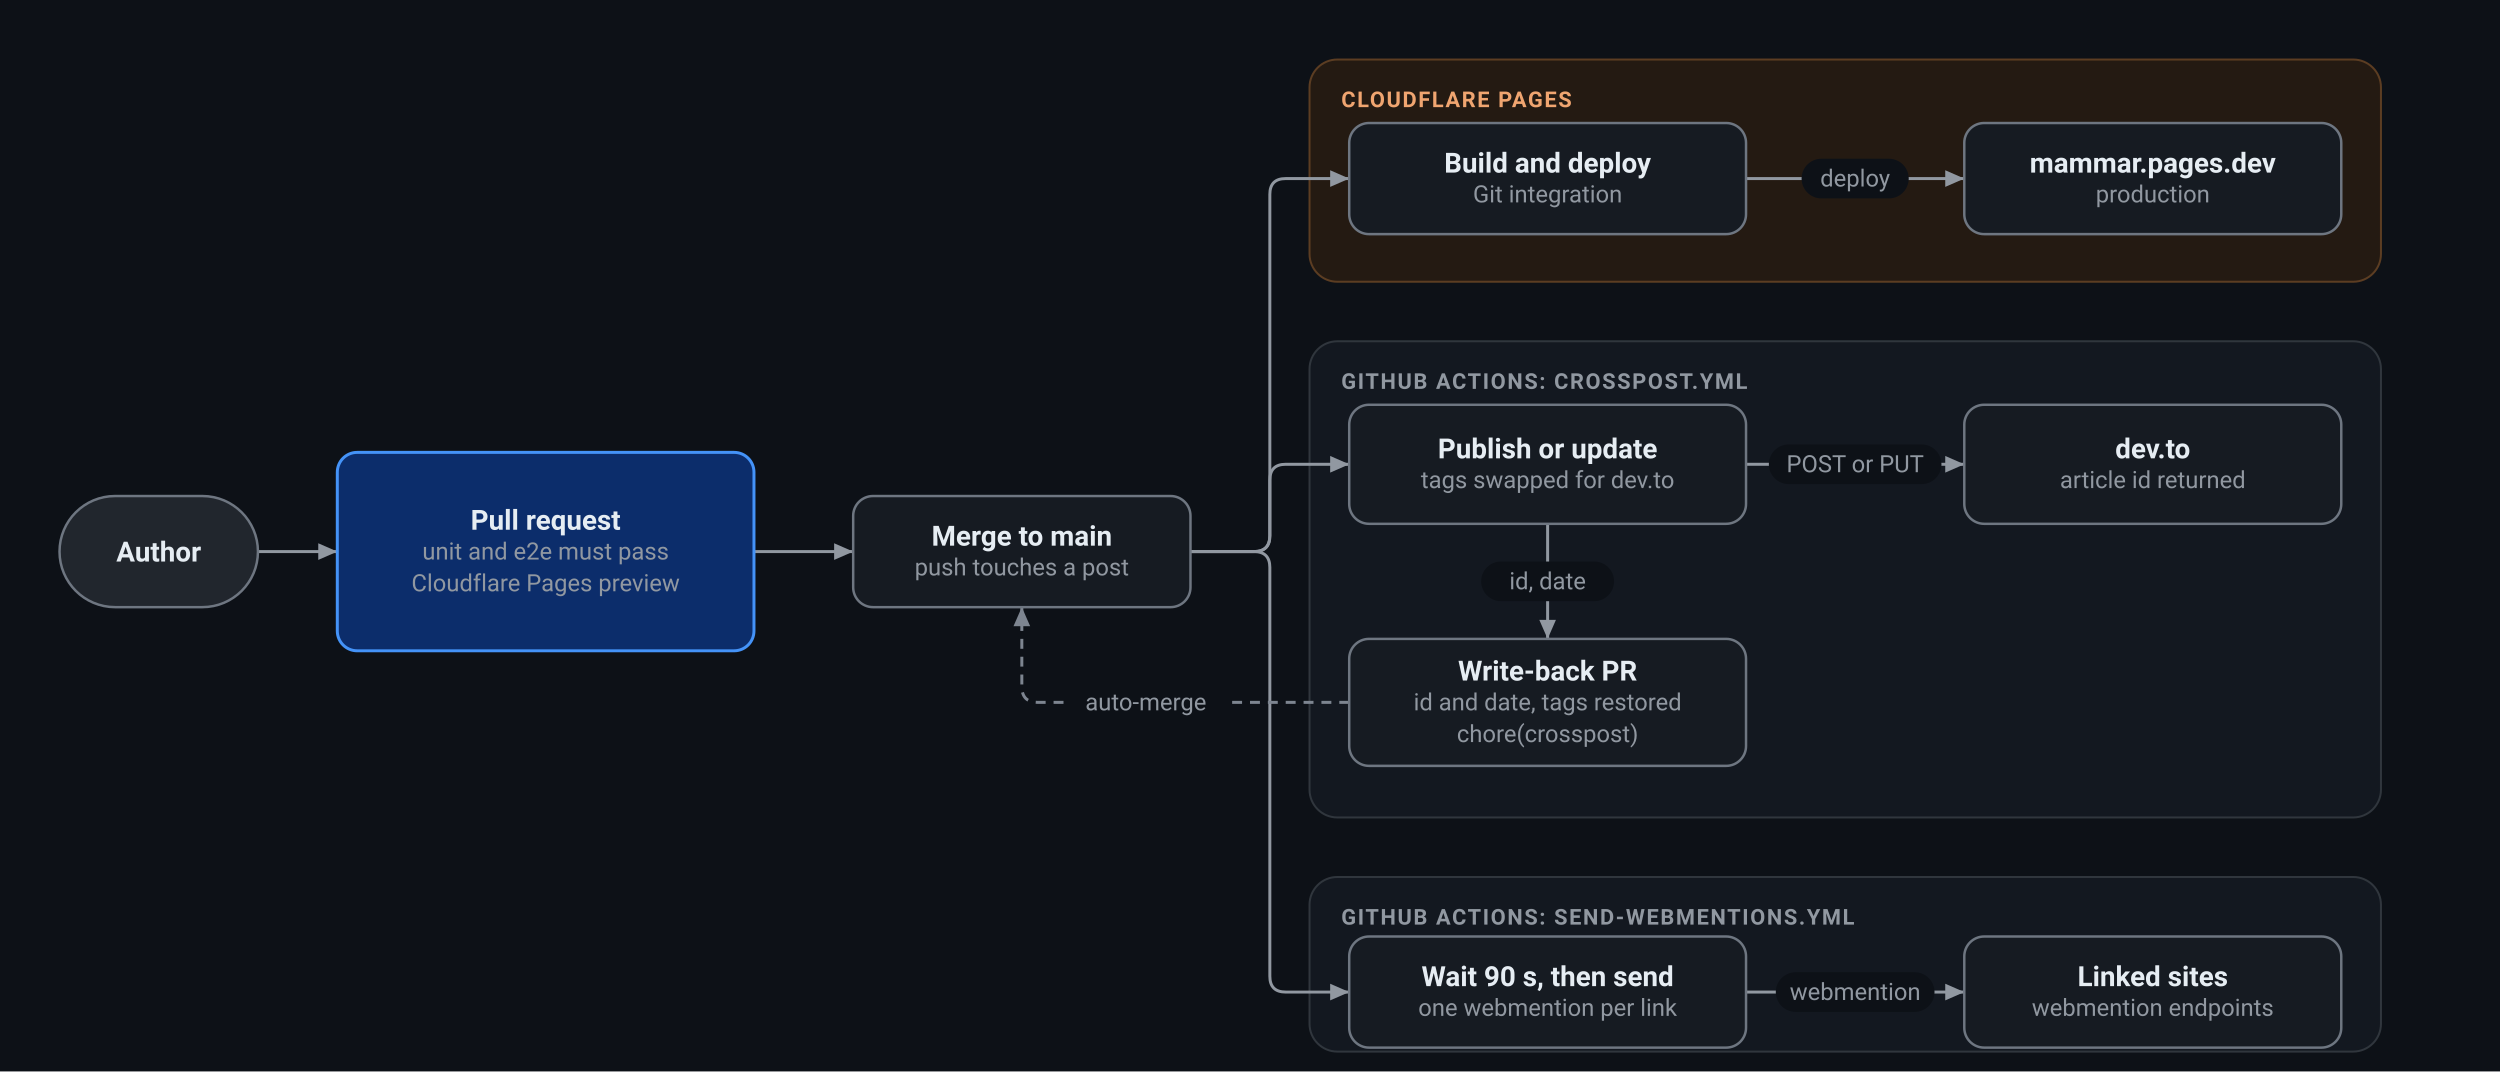
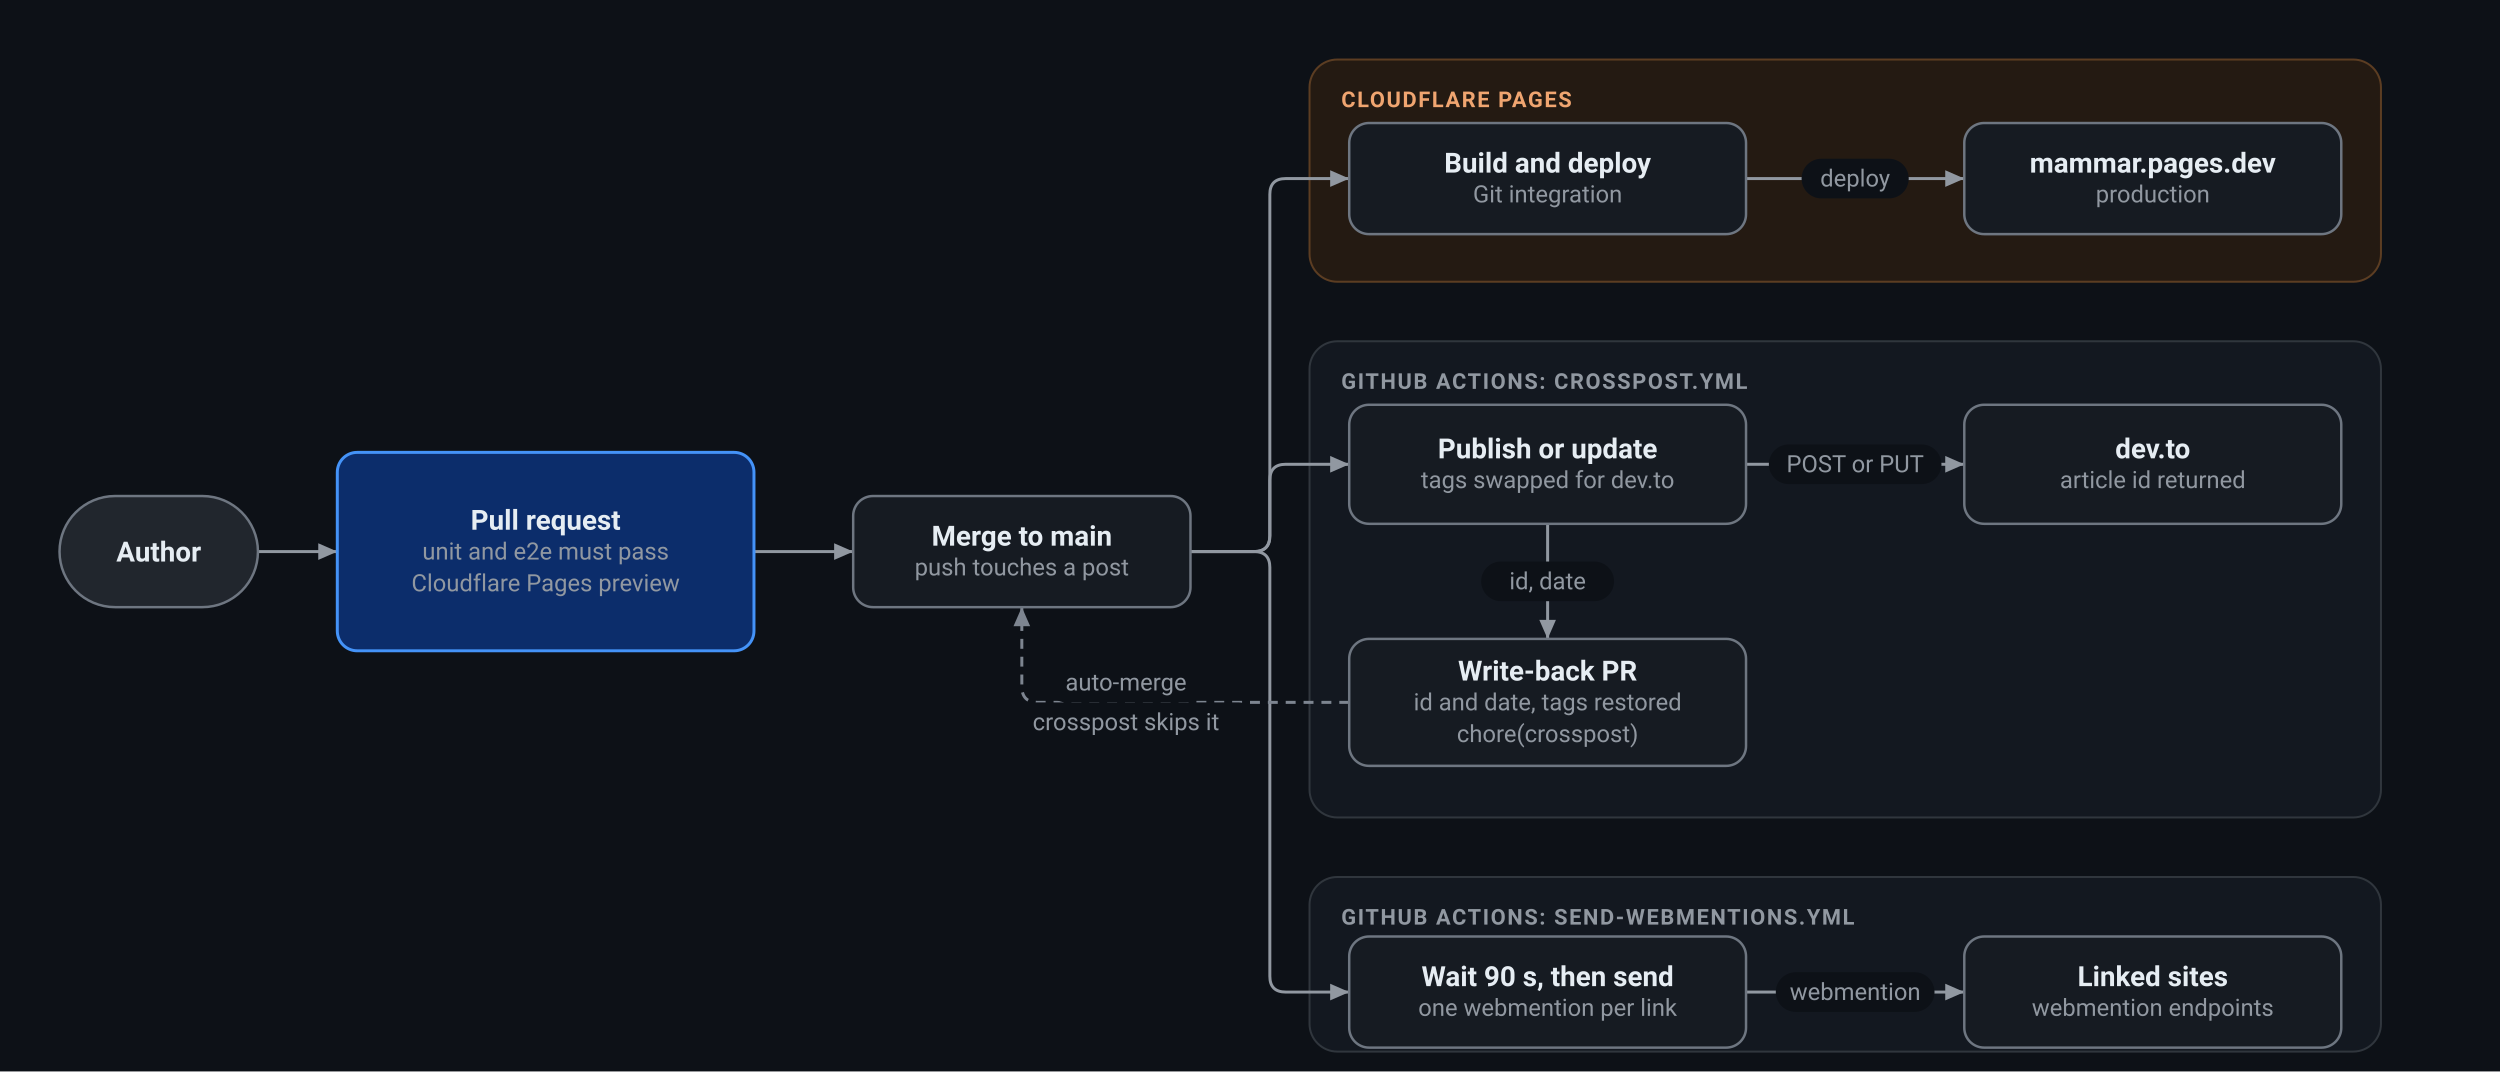
<svg xmlns="http://www.w3.org/2000/svg" viewBox="0 0 1260 540" width="1260" height="540" role="img" aria-labelledby="title desc" font-family="system-ui, -apple-system, 'Segoe UI', Roboto, 'Helvetica Neue', Arial, sans-serif">
  <defs>
    <marker id="arrow" viewBox="0 0 10 10" refX="9" refY="5" markerWidth="8" markerHeight="8" orient="auto-start-reverse">
      <path d="M1 1.5 L9 5 L1 8.5 Z" fill="#9198a1" />
    </marker>
    <marker id="arrow-soft" viewBox="0 0 10 10" refX="9" refY="5" markerWidth="8" markerHeight="8" orient="auto-start-reverse">
      <path d="M1 1.5 L9 5 L1 8.5 Z" fill="#7d8590" />
    </marker>
  </defs>
  <rect width="1260" height="540" fill="#0d1117" />
  <g>
    <rect x="660" y="30" width="540" height="112" rx="14" fill="#241a12" stroke="#5c3d22" stroke-width="1" />
    <text x="676" y="54" font-size="11" font-weight="700" letter-spacing="0.8" fill="#f0a570">CLOUDFLARE PAGES</text>
  </g>
  <g>
    <rect x="660" y="172" width="540" height="240" rx="14" fill="#131820" stroke="#30363d" stroke-width="1" />
    <text x="676" y="196" font-size="11" font-weight="700" letter-spacing="0.8" fill="#9198a1">GITHUB ACTIONS: CROSSPOST.YML</text>
  </g>
  <g>
    <rect x="660" y="442" width="540" height="88" rx="14" fill="#131820" stroke="#30363d" stroke-width="1" />
    <text x="676" y="466" font-size="11" font-weight="700" letter-spacing="0.8" fill="#9198a1">GITHUB ACTIONS: SEND-WEBMENTIONS.YML</text>
  </g>
  <path d="M130 278 L170 278" fill="none" stroke="#9198a1" stroke-width="1.5" marker-end="url(#arrow)" />
  <path d="M380 278 L430 278" fill="none" stroke="#9198a1" stroke-width="1.5" marker-end="url(#arrow)" />
  <path d="M600 278 L632 278 Q640 278 640 270 L640 98 Q640 90 648 90 L680 90" fill="none" stroke="#9198a1" stroke-width="1.5" marker-end="url(#arrow)" />
  <path d="M600 278 L632 278 Q640 278 640 270 L640 242 Q640 234 648 234 L680 234" fill="none" stroke="#9198a1" stroke-width="1.5" marker-end="url(#arrow)" />
  <path d="M600 278 L632 278 Q640 278 640 286 L640 492 Q640 500 648 500 L680 500" fill="none" stroke="#9198a1" stroke-width="1.5" marker-end="url(#arrow)" />
  <path d="M880 90 L990 90" fill="none" stroke="#9198a1" stroke-width="1.5" marker-end="url(#arrow)" />
  <rect x="908" y="80" width="54" height="20" rx="10" fill="#0d1117" />
  <text x="935" y="94" text-anchor="middle" font-size="12" fill="#9198a1">deploy</text>
  <path d="M880 234 L990 234" fill="none" stroke="#9198a1" stroke-width="1.5" marker-end="url(#arrow)" />
  <rect x="891.5" y="224" width="87" height="20" rx="10" fill="#0d1117" />
  <text x="935" y="238" text-anchor="middle" font-size="12" fill="#9198a1">POST or PUT</text>
  <path d="M780 264 L780 322" fill="none" stroke="#9198a1" stroke-width="1.5" marker-end="url(#arrow)" />
  <rect x="746.5" y="283" width="67" height="20" rx="10" fill="#0d1117" />
  <text x="780" y="297" text-anchor="middle" font-size="12" fill="#9198a1">id, date</text>
  <path d="M680 354 L523 354 Q515 354 515 346 L515 306" fill="none" stroke="#7d8590" stroke-width="1.5" stroke-dasharray="5 4" marker-end="url(#arrow-soft)" />
-   <rect x="537.5" y="344" width="80" height="20" rx="10" fill="#0d1117" />
-   <text x="577.5" y="358" text-anchor="middle" font-size="12" fill="#9198a1">auto-merge</text>
+   <rect x="527.5" y="334" width="80" height="20" rx="10" fill="#0d1117" />
+   <text x="567.5" y="348" text-anchor="middle" font-size="12" fill="#9198a1">auto-merge</text>
+   <rect x="501" y="354" width="133" height="20" rx="10" fill="#0d1117" />
+   <text x="567.5" y="368" text-anchor="middle" font-size="12" fill="#9198a1">crosspost skips it</text>
  <path d="M880 500 L990 500" fill="none" stroke="#9198a1" stroke-width="1.5" marker-end="url(#arrow)" />
  <rect x="895" y="490" width="80" height="20" rx="10" fill="#0d1117" />
  <text x="935" y="504" text-anchor="middle" font-size="12" fill="#9198a1">webmention</text>
  <g>
    <rect x="30" y="250" width="100" height="56" rx="28" fill="#21262d" stroke="#6e7681" stroke-width="1.25" />
    <text x="80" y="283" text-anchor="middle" font-size="14" font-weight="600" fill="#e6edf3">Author</text>
  </g>
  <g>
    <rect x="170" y="228" width="210" height="100" rx="10" fill="#0c2d6b" stroke="#4493f8" stroke-width="1.5" />
    <text x="275" y="267" text-anchor="middle" font-size="14" font-weight="600" fill="#e6edf3">Pull request</text>
    <text x="275" y="282" text-anchor="middle" font-size="12" fill="#9198a1">unit and e2e must pass</text>
    <text x="275" y="298" text-anchor="middle" font-size="12" fill="#9198a1">Cloudflare Pages preview</text>
  </g>
  <g>
    <rect x="430" y="250" width="170" height="56" rx="10" fill="#161b22" stroke="#6e7681" stroke-width="1.25" />
    <text x="515" y="275" text-anchor="middle" font-size="14" font-weight="600" fill="#e6edf3">Merge to main</text>
    <text x="515" y="290" text-anchor="middle" font-size="12" fill="#9198a1">push touches a post</text>
  </g>
  <g>
    <rect x="680" y="62" width="200" height="56" rx="10" fill="#161b22" stroke="#6e7681" stroke-width="1.25" />
    <text x="780" y="87" text-anchor="middle" font-size="14" font-weight="600" fill="#e6edf3">Build and deploy</text>
    <text x="780" y="102" text-anchor="middle" font-size="12" fill="#9198a1">Git integration</text>
  </g>
  <g>
    <rect x="990" y="62" width="190" height="56" rx="10" fill="#161b22" stroke="#6e7681" stroke-width="1.25" />
    <text x="1085" y="87" text-anchor="middle" font-size="14" font-weight="600" fill="#e6edf3">mammar.pages.dev</text>
    <text x="1085" y="102" text-anchor="middle" font-size="12" fill="#9198a1">production</text>
  </g>
  <g>
    <rect x="680" y="204" width="200" height="60" rx="10" fill="#161b22" stroke="#6e7681" stroke-width="1.25" />
    <text x="780" y="231" text-anchor="middle" font-size="14" font-weight="600" fill="#e6edf3">Publish or update</text>
    <text x="780" y="246" text-anchor="middle" font-size="12" fill="#9198a1">tags swapped for dev.to</text>
  </g>
  <g>
    <rect x="990" y="204" width="190" height="60" rx="10" fill="#161b22" stroke="#6e7681" stroke-width="1.25" />
    <text x="1085" y="231" text-anchor="middle" font-size="14" font-weight="600" fill="#e6edf3">dev.to</text>
    <text x="1085" y="246" text-anchor="middle" font-size="12" fill="#9198a1">article id returned</text>
  </g>
  <g>
    <rect x="680" y="322" width="200" height="64" rx="10" fill="#161b22" stroke="#6e7681" stroke-width="1.25" />
    <text x="780" y="343" text-anchor="middle" font-size="14" font-weight="600" fill="#e6edf3">Write-back PR</text>
    <text x="780" y="358" text-anchor="middle" font-size="12" fill="#9198a1">id and date, tags restored</text>
    <text x="780" y="374" text-anchor="middle" font-size="12" fill="#9198a1">chore(crosspost)</text>
  </g>
  <g>
    <rect x="680" y="472" width="200" height="56" rx="10" fill="#161b22" stroke="#6e7681" stroke-width="1.25" />
    <text x="780" y="497" text-anchor="middle" font-size="14" font-weight="600" fill="#e6edf3">Wait 90 s, then send</text>
    <text x="780" y="512" text-anchor="middle" font-size="12" fill="#9198a1">one webmention per link</text>
  </g>
  <g>
    <rect x="990" y="472" width="190" height="56" rx="10" fill="#161b22" stroke="#6e7681" stroke-width="1.25" />
    <text x="1085" y="497" text-anchor="middle" font-size="14" font-weight="600" fill="#e6edf3">Linked sites</text>
    <text x="1085" y="512" text-anchor="middle" font-size="12" fill="#9198a1">webmention endpoints</text>
  </g>
</svg>
